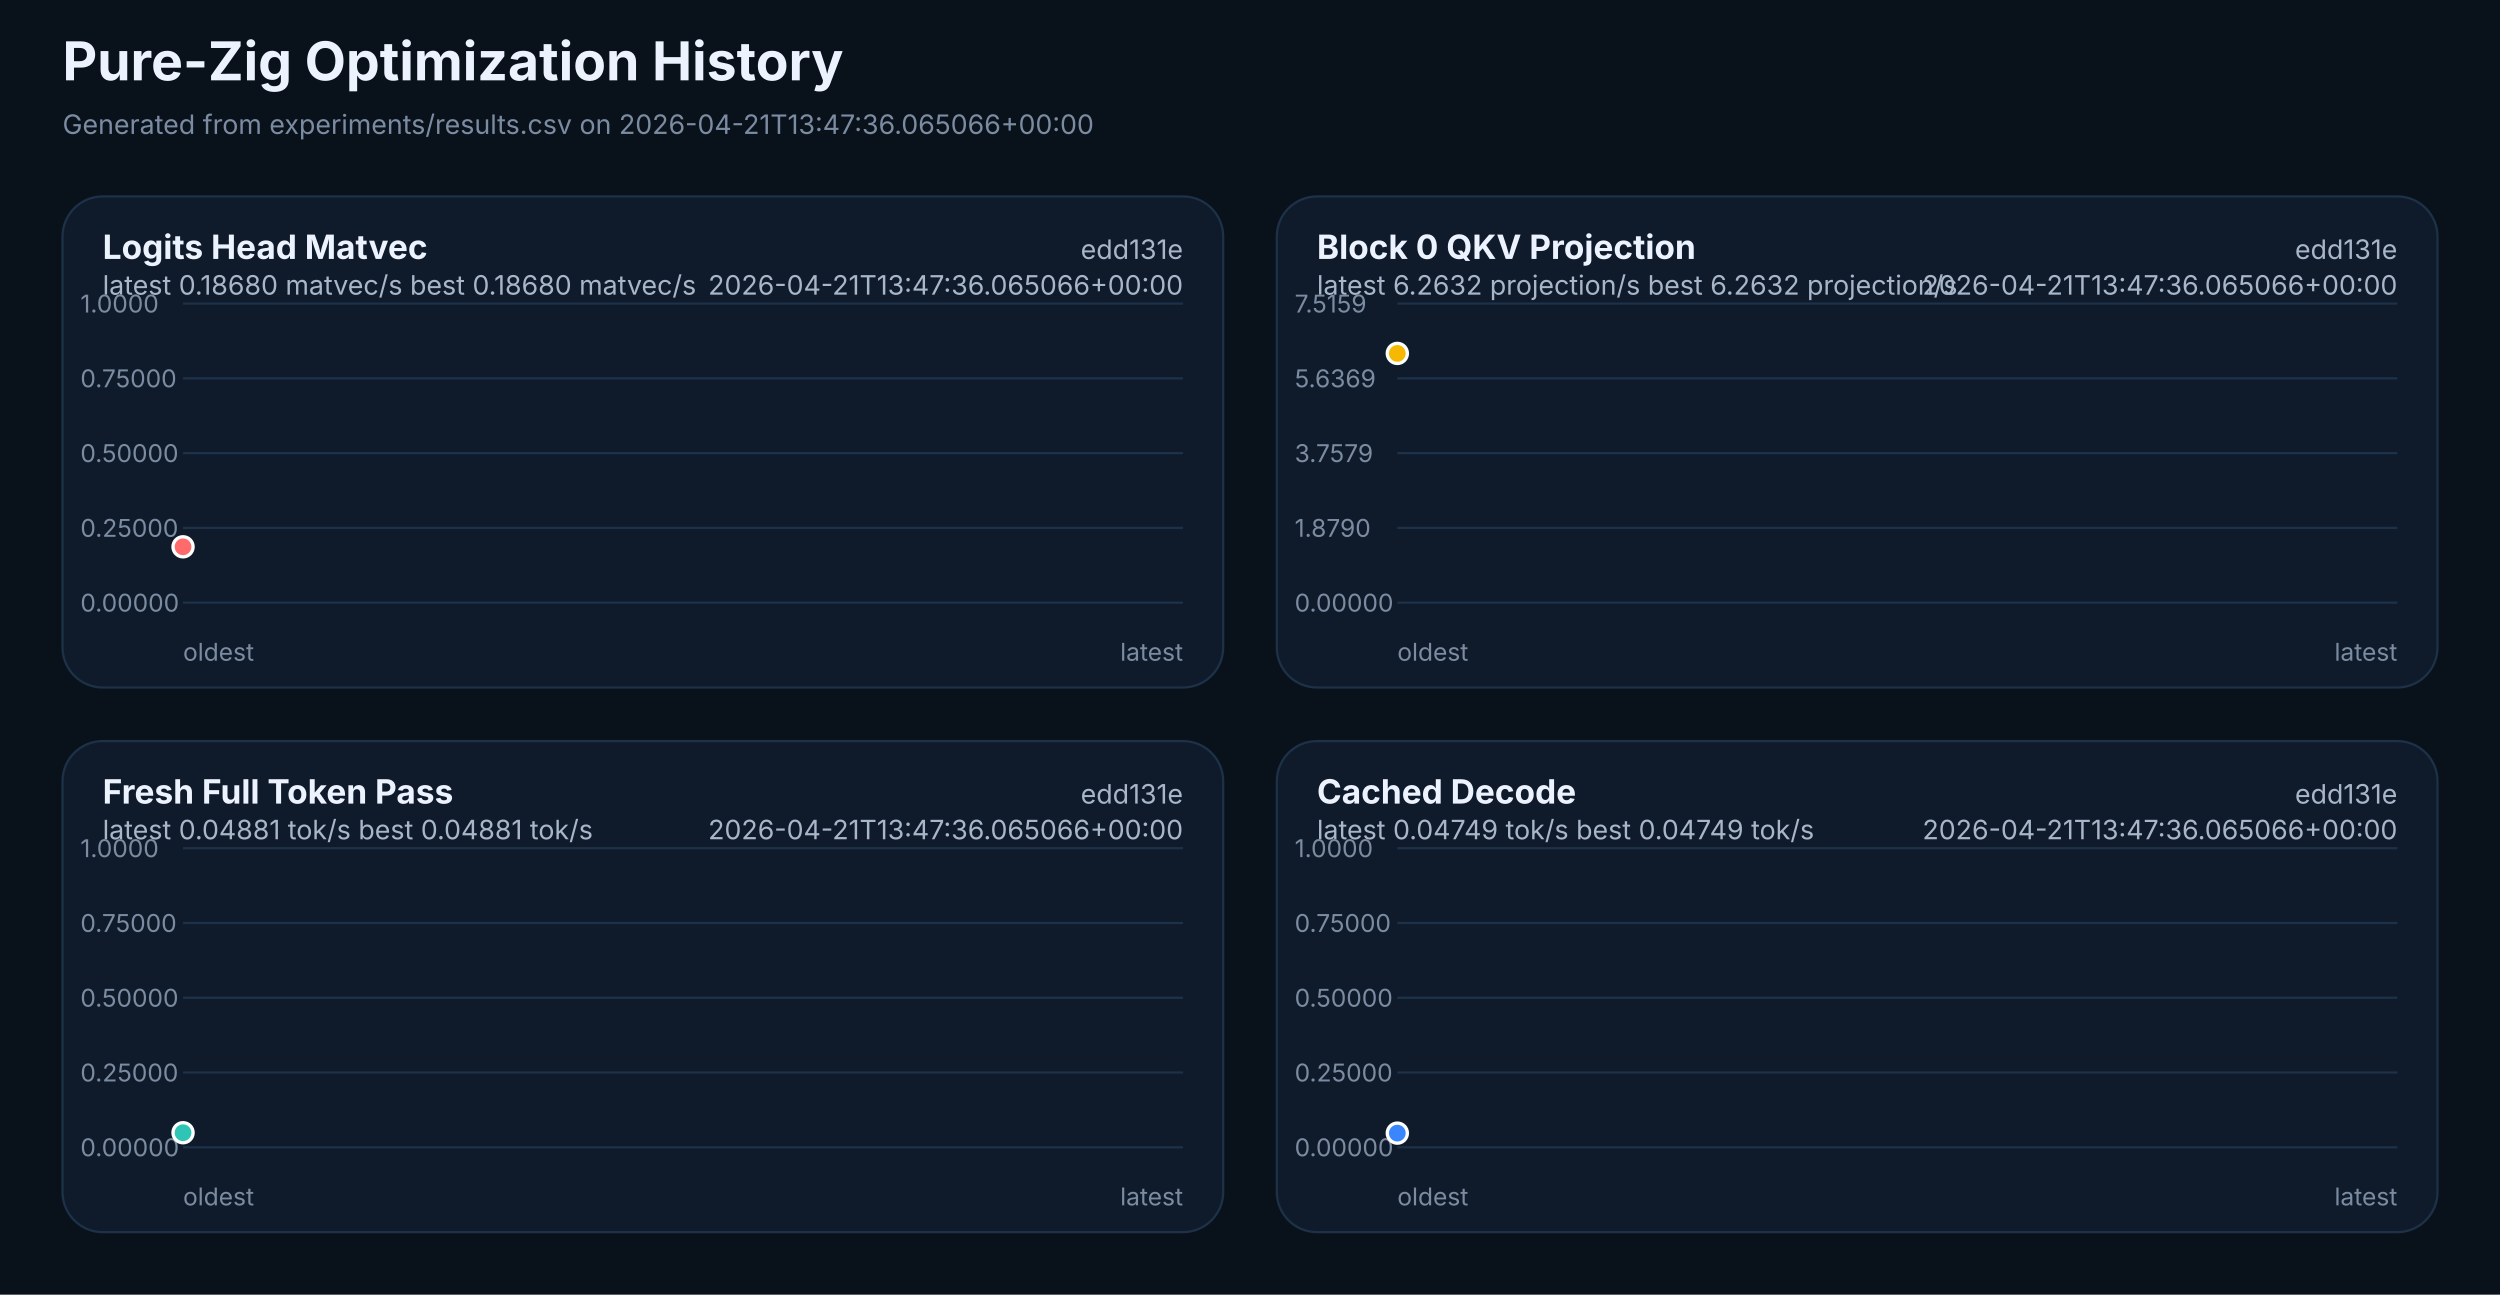
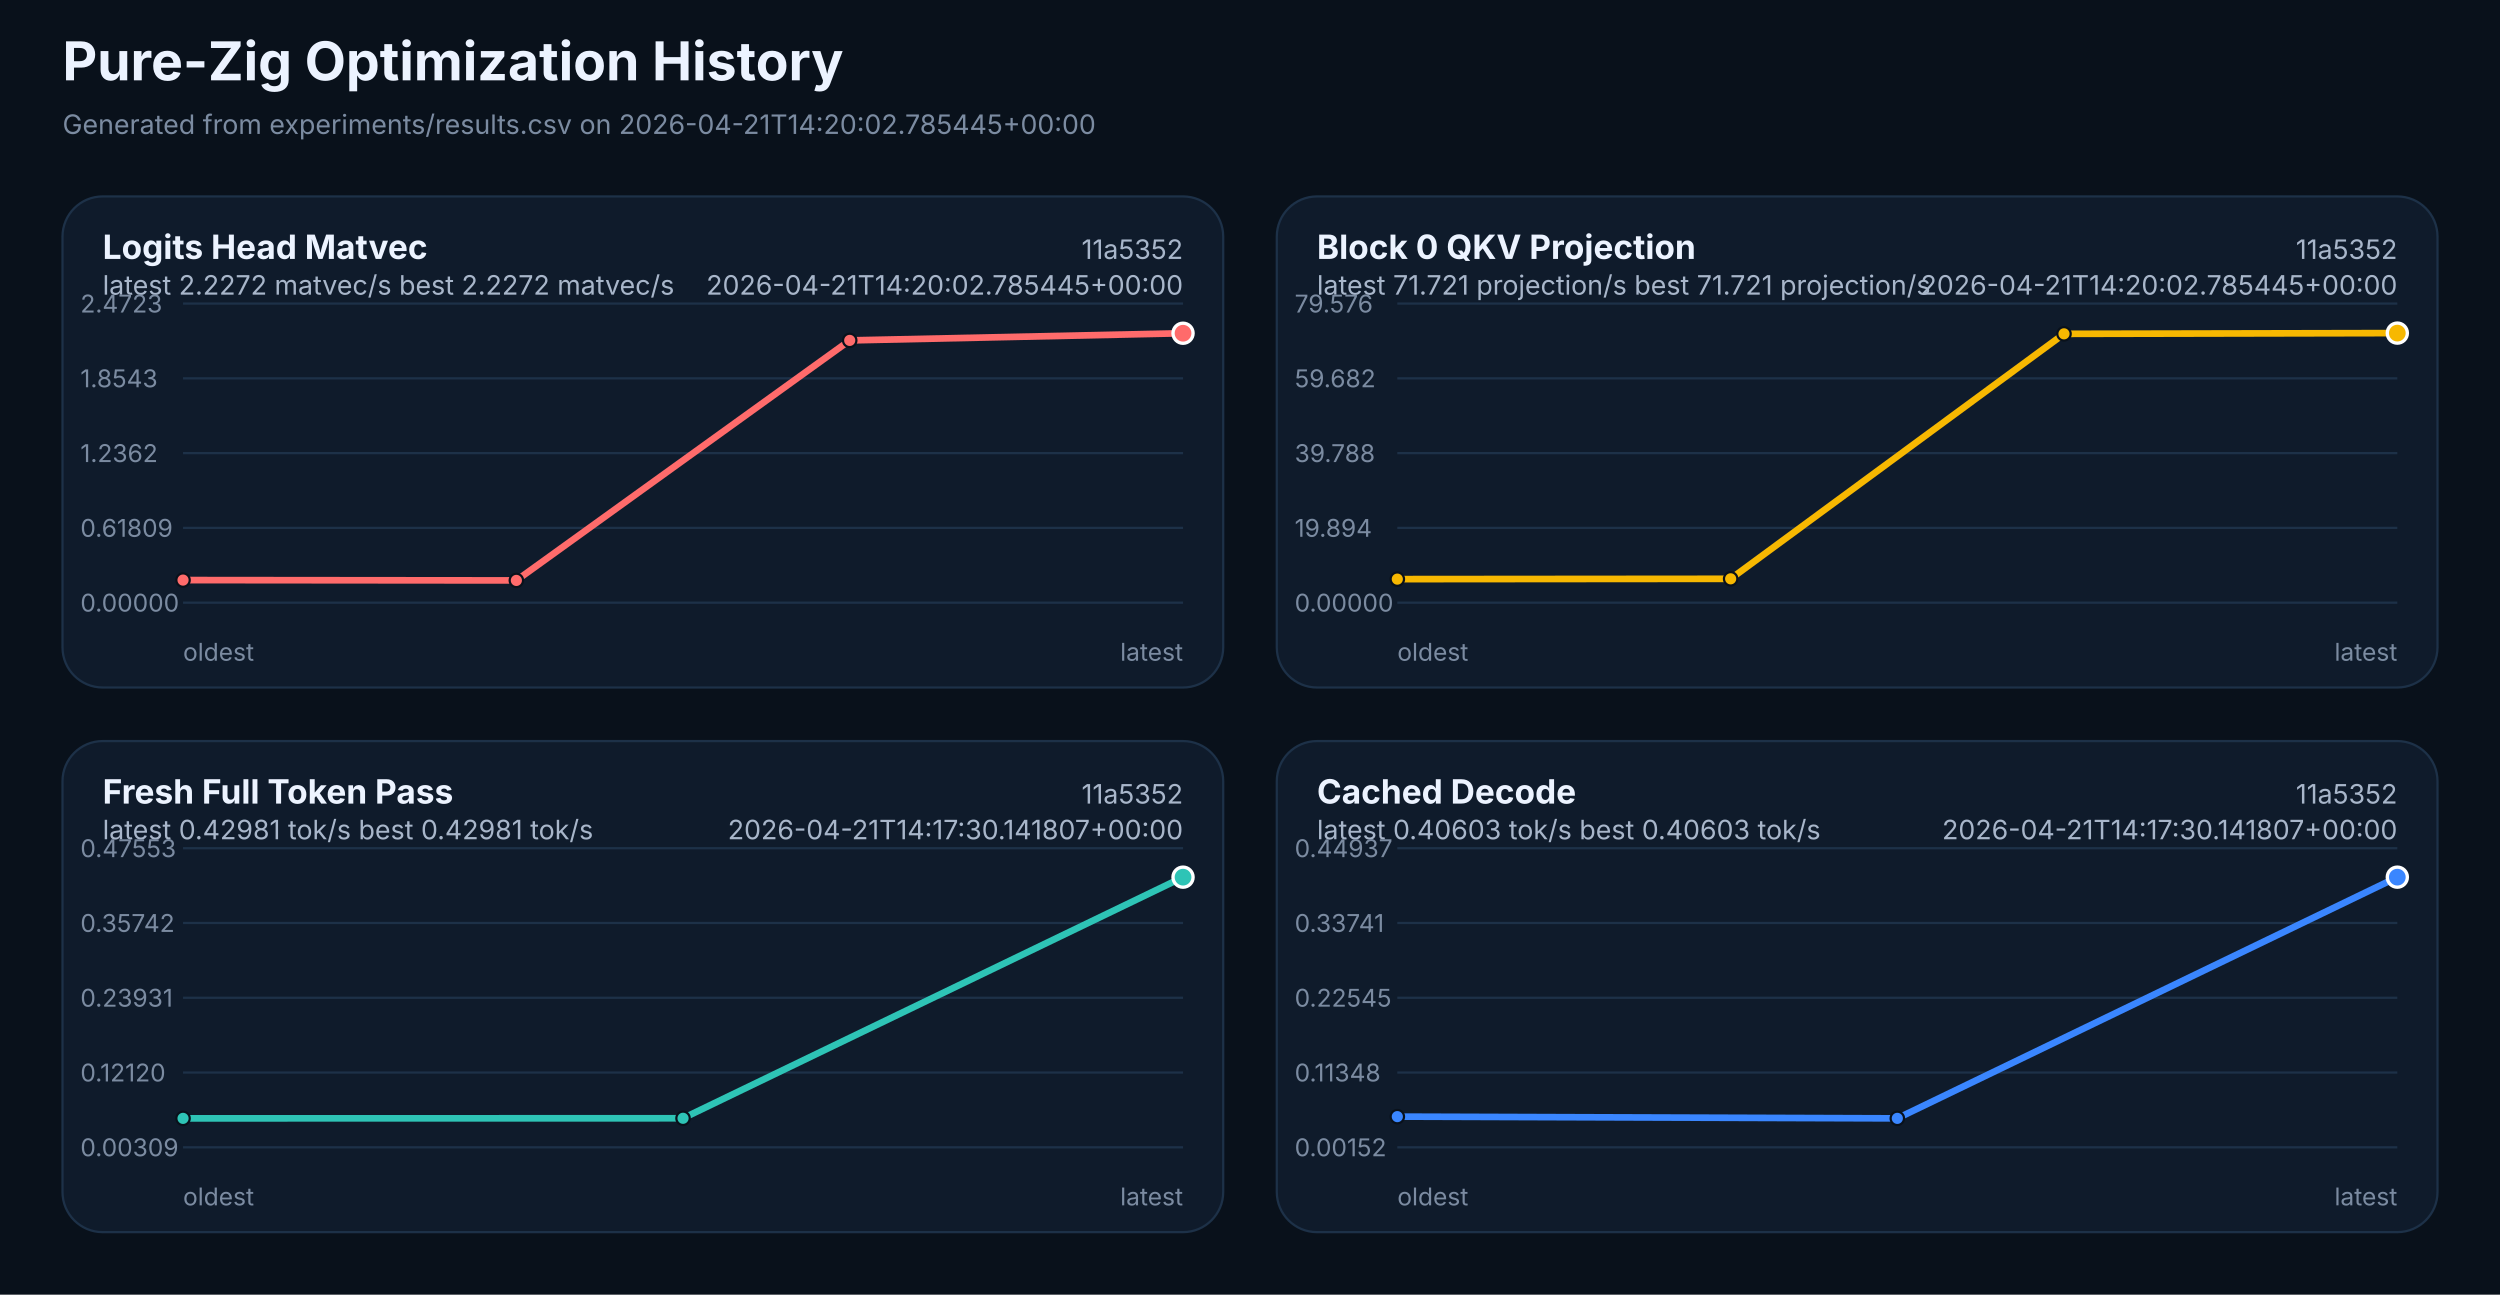
<svg xmlns="http://www.w3.org/2000/svg" width="1120" height="580" viewBox="0 0 1120 580">
  <rect width="100%" height="100%" fill="#09111b" />
  <style>
text { font-family: -apple-system, BlinkMacSystemFont, 'Segoe UI', sans-serif; }
.muted { fill: #7b8ba1; font-size: 12px; }
.title { fill: #ecf3ff; font-size: 24px; font-weight: 700; }
.panel-title { fill: #ecf3ff; font-size: 15px; font-weight: 700; }
.panel-meta { fill: #a8b6ca; font-size: 12px; }
.axis-label { fill: #7b8ba1; font-size: 11px; }
</style>
  <text class="title" x="28" y="36">Pure-Zig Optimization History</text>
-   <text class="muted" x="28" y="60">Generated from experiments/results.csv on 2026-04-21T13:47:36.065066+00:00</text>
+   <text class="muted" x="28" y="60">Generated from experiments/results.csv on 2026-04-21T14:20:02.785445+00:00</text>
  <g>
    <rect x="28" y="88" width="520" height="220" rx="18" fill="#0f1b2b" stroke="#1d3148" stroke-width="1" />
    <text class="panel-title" x="46" y="116">Logits Head Matvec</text>
-     <text class="panel-meta" x="46" y="132">latest 0.18680 matvec/s   best 0.18680 matvec/s</text>
-     <text class="panel-meta" x="530" y="116" text-anchor="end">edd131e</text>
-     <text class="panel-meta" x="530" y="132" text-anchor="end">2026-04-21T13:47:36.065066+00:00</text>
+     <text class="panel-meta" x="46" y="132">latest 2.2272 matvec/s   best 2.2272 matvec/s</text>
+     <text class="panel-meta" x="530" y="116" text-anchor="end">11a5352</text>
+     <text class="panel-meta" x="530" y="132" text-anchor="end">2026-04-21T14:20:02.785445+00:00</text>
    <line x1="82" y1="270.00" x2="530" y2="270.00" stroke="#1d3148" stroke-width="1" />
    <text class="axis-label" x="36" y="274.00">0.00000</text>
    <line x1="82" y1="236.50" x2="530" y2="236.50" stroke="#1d3148" stroke-width="1" />
-     <text class="axis-label" x="36" y="240.50">0.25000</text>
+     <text class="axis-label" x="36" y="240.50">0.61809</text>
    <line x1="82" y1="203.00" x2="530" y2="203.00" stroke="#1d3148" stroke-width="1" />
-     <text class="axis-label" x="36" y="207.00">0.50000</text>
+     <text class="axis-label" x="36" y="207.00">1.2362</text>
    <line x1="82" y1="169.50" x2="530" y2="169.50" stroke="#1d3148" stroke-width="1" />
-     <text class="axis-label" x="36" y="173.50">0.75000</text>
+     <text class="axis-label" x="36" y="173.50">1.8543</text>
    <line x1="82" y1="136.00" x2="530" y2="136.00" stroke="#1d3148" stroke-width="1" />
-     <text class="axis-label" x="36" y="140.00">1.0000</text>
-     <polyline fill="none" stroke="#ff6b6b" stroke-width="3" points="82.00,244.97" />
-     <circle cx="82.00" cy="244.97" r="4.5" fill="#ff6b6b" stroke="#ffffff" stroke-width="1.5" />
+     <text class="axis-label" x="36" y="140.00">2.4723</text>
+     <polyline fill="none" stroke="#ff6b6b" stroke-width="3" points="82.00,259.88 231.33,260.03 380.67,152.50 530.00,149.29" />
+     <circle cx="82.00" cy="259.88" r="3.0" fill="#ff6b6b" stroke="#09111b" stroke-width="1.0" />
+     <circle cx="231.33" cy="260.03" r="3.0" fill="#ff6b6b" stroke="#09111b" stroke-width="1.0" />
+     <circle cx="380.67" cy="152.50" r="3.0" fill="#ff6b6b" stroke="#09111b" stroke-width="1.0" />
+     <circle cx="530.00" cy="149.29" r="4.5" fill="#ff6b6b" stroke="#ffffff" stroke-width="1.5" />
    <text class="axis-label" x="82" y="296">oldest</text>
    <text class="axis-label" x="530" y="296" text-anchor="end">latest</text>
  </g>
  <g>
    <rect x="572" y="88" width="520" height="220" rx="18" fill="#0f1b2b" stroke="#1d3148" stroke-width="1" />
    <text class="panel-title" x="590" y="116">Block 0 QKV Projection</text>
-     <text class="panel-meta" x="590" y="132">latest 6.2632 projection/s   best 6.2632 projection/s</text>
-     <text class="panel-meta" x="1074" y="116" text-anchor="end">edd131e</text>
-     <text class="panel-meta" x="1074" y="132" text-anchor="end">2026-04-21T13:47:36.065066+00:00</text>
+     <text class="panel-meta" x="590" y="132">latest 71.721 projection/s   best 71.721 projection/s</text>
+     <text class="panel-meta" x="1074" y="116" text-anchor="end">11a5352</text>
+     <text class="panel-meta" x="1074" y="132" text-anchor="end">2026-04-21T14:20:02.785445+00:00</text>
    <line x1="626" y1="270.00" x2="1074" y2="270.00" stroke="#1d3148" stroke-width="1" />
    <text class="axis-label" x="580" y="274.00">0.00000</text>
    <line x1="626" y1="236.50" x2="1074" y2="236.50" stroke="#1d3148" stroke-width="1" />
-     <text class="axis-label" x="580" y="240.50">1.8790</text>
+     <text class="axis-label" x="580" y="240.50">19.894</text>
    <line x1="626" y1="203.00" x2="1074" y2="203.00" stroke="#1d3148" stroke-width="1" />
-     <text class="axis-label" x="580" y="207.00">3.7579</text>
+     <text class="axis-label" x="580" y="207.00">39.788</text>
    <line x1="626" y1="169.50" x2="1074" y2="169.50" stroke="#1d3148" stroke-width="1" />
-     <text class="axis-label" x="580" y="173.50">5.6369</text>
+     <text class="axis-label" x="580" y="173.50">59.682</text>
    <line x1="626" y1="136.00" x2="1074" y2="136.00" stroke="#1d3148" stroke-width="1" />
-     <text class="axis-label" x="580" y="140.00">7.5159</text>
-     <polyline fill="none" stroke="#f7b801" stroke-width="3" points="626.00,158.33" />
-     <circle cx="626.00" cy="158.33" r="4.5" fill="#f7b801" stroke="#ffffff" stroke-width="1.5" />
+     <text class="axis-label" x="580" y="140.00">79.576</text>
+     <polyline fill="none" stroke="#f7b801" stroke-width="3" points="626.00,259.45 775.33,259.31 924.67,149.56 1074.00,149.23" />
+     <circle cx="626.00" cy="259.45" r="3.0" fill="#f7b801" stroke="#09111b" stroke-width="1.0" />
+     <circle cx="775.33" cy="259.31" r="3.0" fill="#f7b801" stroke="#09111b" stroke-width="1.0" />
+     <circle cx="924.67" cy="149.56" r="3.0" fill="#f7b801" stroke="#09111b" stroke-width="1.0" />
+     <circle cx="1074.00" cy="149.23" r="4.5" fill="#f7b801" stroke="#ffffff" stroke-width="1.5" />
    <text class="axis-label" x="626" y="296">oldest</text>
    <text class="axis-label" x="1074" y="296" text-anchor="end">latest</text>
  </g>
  <g>
    <rect x="28" y="332" width="520" height="220" rx="18" fill="#0f1b2b" stroke="#1d3148" stroke-width="1" />
    <text class="panel-title" x="46" y="360">Fresh Full Token Pass</text>
-     <text class="panel-meta" x="46" y="376">latest 0.04881 tok/s   best 0.04881 tok/s</text>
-     <text class="panel-meta" x="530" y="360" text-anchor="end">edd131e</text>
-     <text class="panel-meta" x="530" y="376" text-anchor="end">2026-04-21T13:47:36.065066+00:00</text>
+     <text class="panel-meta" x="46" y="376">latest 0.42981 tok/s   best 0.42981 tok/s</text>
+     <text class="panel-meta" x="530" y="360" text-anchor="end">11a5352</text>
+     <text class="panel-meta" x="530" y="376" text-anchor="end">2026-04-21T14:17:30.141807+00:00</text>
    <line x1="82" y1="514.00" x2="530" y2="514.00" stroke="#1d3148" stroke-width="1" />
-     <text class="axis-label" x="36" y="518.00">0.00000</text>
+     <text class="axis-label" x="36" y="518.00">0.00309</text>
    <line x1="82" y1="480.50" x2="530" y2="480.50" stroke="#1d3148" stroke-width="1" />
-     <text class="axis-label" x="36" y="484.50">0.25000</text>
+     <text class="axis-label" x="36" y="484.50">0.12120</text>
    <line x1="82" y1="447.00" x2="530" y2="447.00" stroke="#1d3148" stroke-width="1" />
-     <text class="axis-label" x="36" y="451.00">0.50000</text>
+     <text class="axis-label" x="36" y="451.00">0.23931</text>
    <line x1="82" y1="413.50" x2="530" y2="413.50" stroke="#1d3148" stroke-width="1" />
-     <text class="axis-label" x="36" y="417.50">0.75000</text>
+     <text class="axis-label" x="36" y="417.50">0.35742</text>
    <line x1="82" y1="380.00" x2="530" y2="380.00" stroke="#1d3148" stroke-width="1" />
-     <text class="axis-label" x="36" y="384.00">1.0000</text>
-     <polyline fill="none" stroke="#2ec4b6" stroke-width="3" points="82.00,507.46" />
-     <circle cx="82.00" cy="507.46" r="4.5" fill="#2ec4b6" stroke="#ffffff" stroke-width="1.5" />
+     <text class="axis-label" x="36" y="384.00">0.47553</text>
+     <polyline fill="none" stroke="#2ec4b6" stroke-width="3" points="82.00,501.03 306.00,500.99 530.00,392.97" />
+     <circle cx="82.00" cy="501.03" r="3.0" fill="#2ec4b6" stroke="#09111b" stroke-width="1.0" />
+     <circle cx="306.00" cy="500.99" r="3.0" fill="#2ec4b6" stroke="#09111b" stroke-width="1.0" />
+     <circle cx="530.00" cy="392.97" r="4.5" fill="#2ec4b6" stroke="#ffffff" stroke-width="1.5" />
    <text class="axis-label" x="82" y="540">oldest</text>
    <text class="axis-label" x="530" y="540" text-anchor="end">latest</text>
  </g>
  <g>
    <rect x="572" y="332" width="520" height="220" rx="18" fill="#0f1b2b" stroke="#1d3148" stroke-width="1" />
    <text class="panel-title" x="590" y="360">Cached Decode</text>
-     <text class="panel-meta" x="590" y="376">latest 0.04749 tok/s   best 0.04749 tok/s</text>
-     <text class="panel-meta" x="1074" y="360" text-anchor="end">edd131e</text>
-     <text class="panel-meta" x="1074" y="376" text-anchor="end">2026-04-21T13:47:36.065066+00:00</text>
+     <text class="panel-meta" x="590" y="376">latest 0.40603 tok/s   best 0.40603 tok/s</text>
+     <text class="panel-meta" x="1074" y="360" text-anchor="end">11a5352</text>
+     <text class="panel-meta" x="1074" y="376" text-anchor="end">2026-04-21T14:17:30.141807+00:00</text>
    <line x1="626" y1="514.00" x2="1074" y2="514.00" stroke="#1d3148" stroke-width="1" />
-     <text class="axis-label" x="580" y="518.00">0.00000</text>
+     <text class="axis-label" x="580" y="518.00">0.00152</text>
    <line x1="626" y1="480.50" x2="1074" y2="480.50" stroke="#1d3148" stroke-width="1" />
-     <text class="axis-label" x="580" y="484.50">0.25000</text>
+     <text class="axis-label" x="580" y="484.50">0.11348</text>
    <line x1="626" y1="447.00" x2="1074" y2="447.00" stroke="#1d3148" stroke-width="1" />
-     <text class="axis-label" x="580" y="451.00">0.50000</text>
+     <text class="axis-label" x="580" y="451.00">0.22545</text>
    <line x1="626" y1="413.50" x2="1074" y2="413.50" stroke="#1d3148" stroke-width="1" />
-     <text class="axis-label" x="580" y="417.50">0.75000</text>
+     <text class="axis-label" x="580" y="417.50">0.33741</text>
    <line x1="626" y1="380.00" x2="1074" y2="380.00" stroke="#1d3148" stroke-width="1" />
-     <text class="axis-label" x="580" y="384.00">1.0000</text>
-     <polyline fill="none" stroke="#3a86ff" stroke-width="3" points="626.00,507.64" />
-     <circle cx="626.00" cy="507.64" r="4.5" fill="#3a86ff" stroke="#ffffff" stroke-width="1.5" />
+     <text class="axis-label" x="580" y="384.00">0.44937</text>
+     <polyline fill="none" stroke="#3a86ff" stroke-width="3" points="626.00,500.25 850.00,501.03 1074.00,392.97" />
+     <circle cx="626.00" cy="500.25" r="3.0" fill="#3a86ff" stroke="#09111b" stroke-width="1.0" />
+     <circle cx="850.00" cy="501.03" r="3.0" fill="#3a86ff" stroke="#09111b" stroke-width="1.0" />
+     <circle cx="1074.00" cy="392.97" r="4.5" fill="#3a86ff" stroke="#ffffff" stroke-width="1.5" />
    <text class="axis-label" x="626" y="540">oldest</text>
    <text class="axis-label" x="1074" y="540" text-anchor="end">latest</text>
  </g>
</svg>
